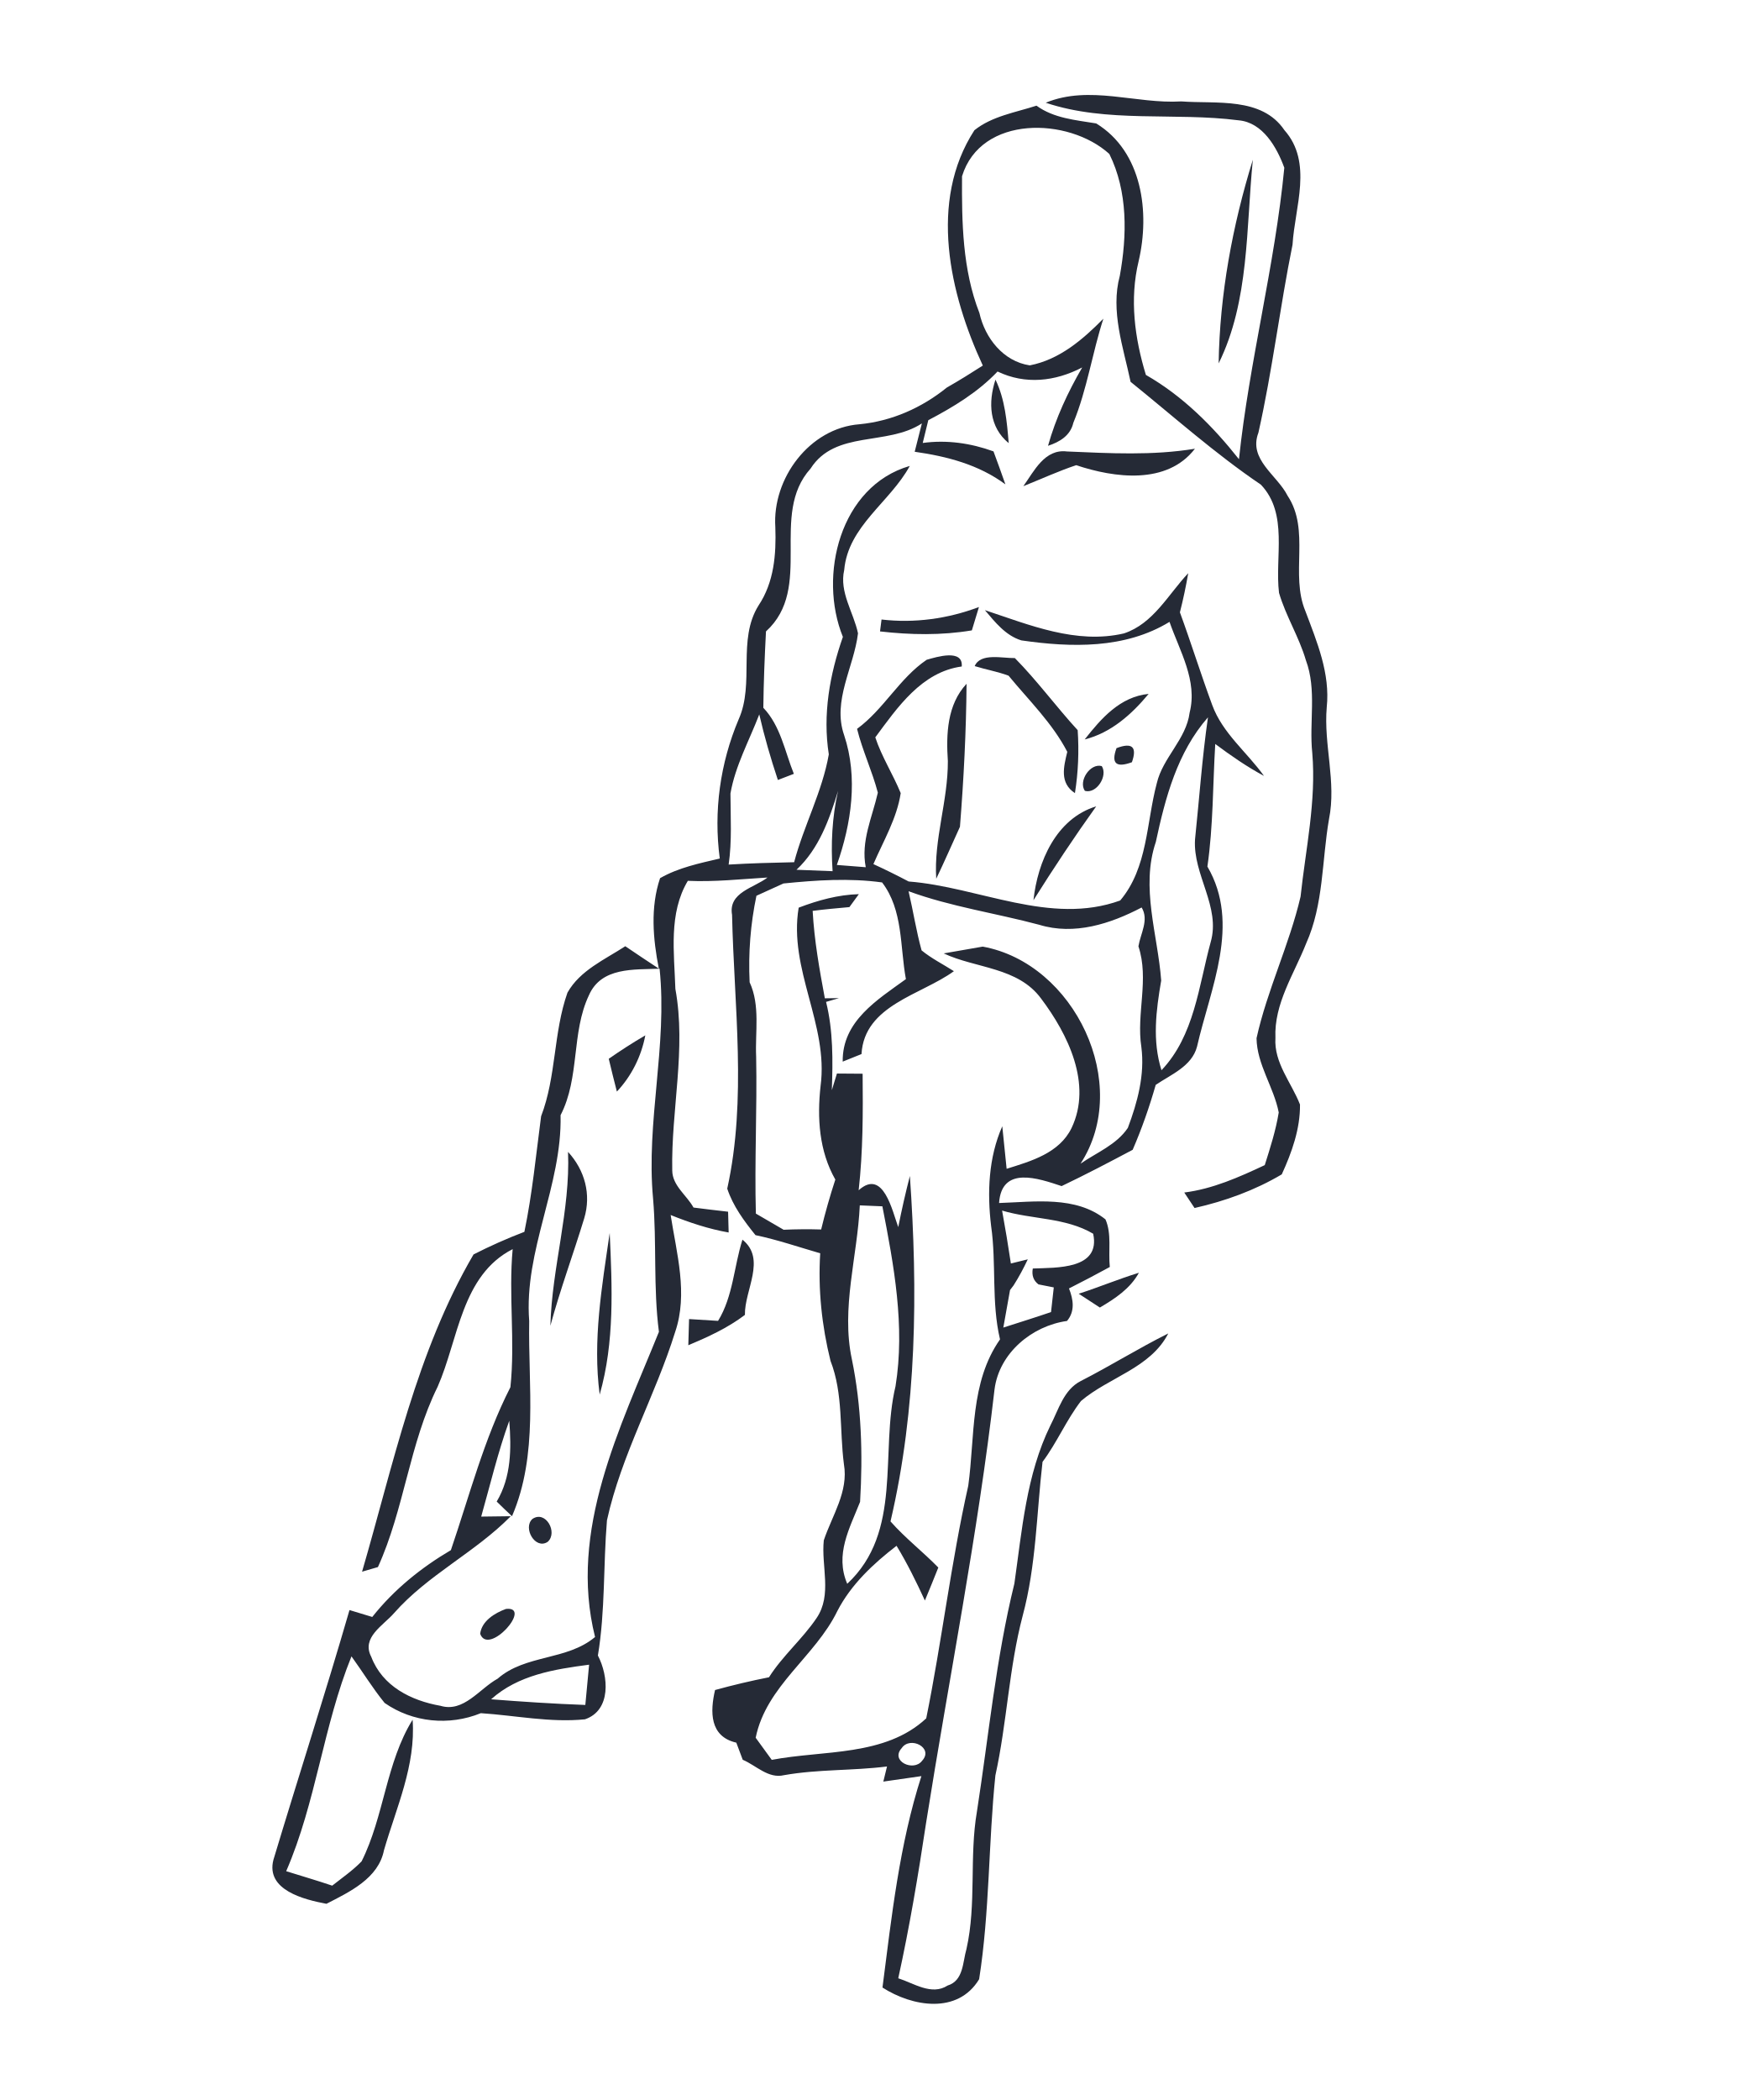
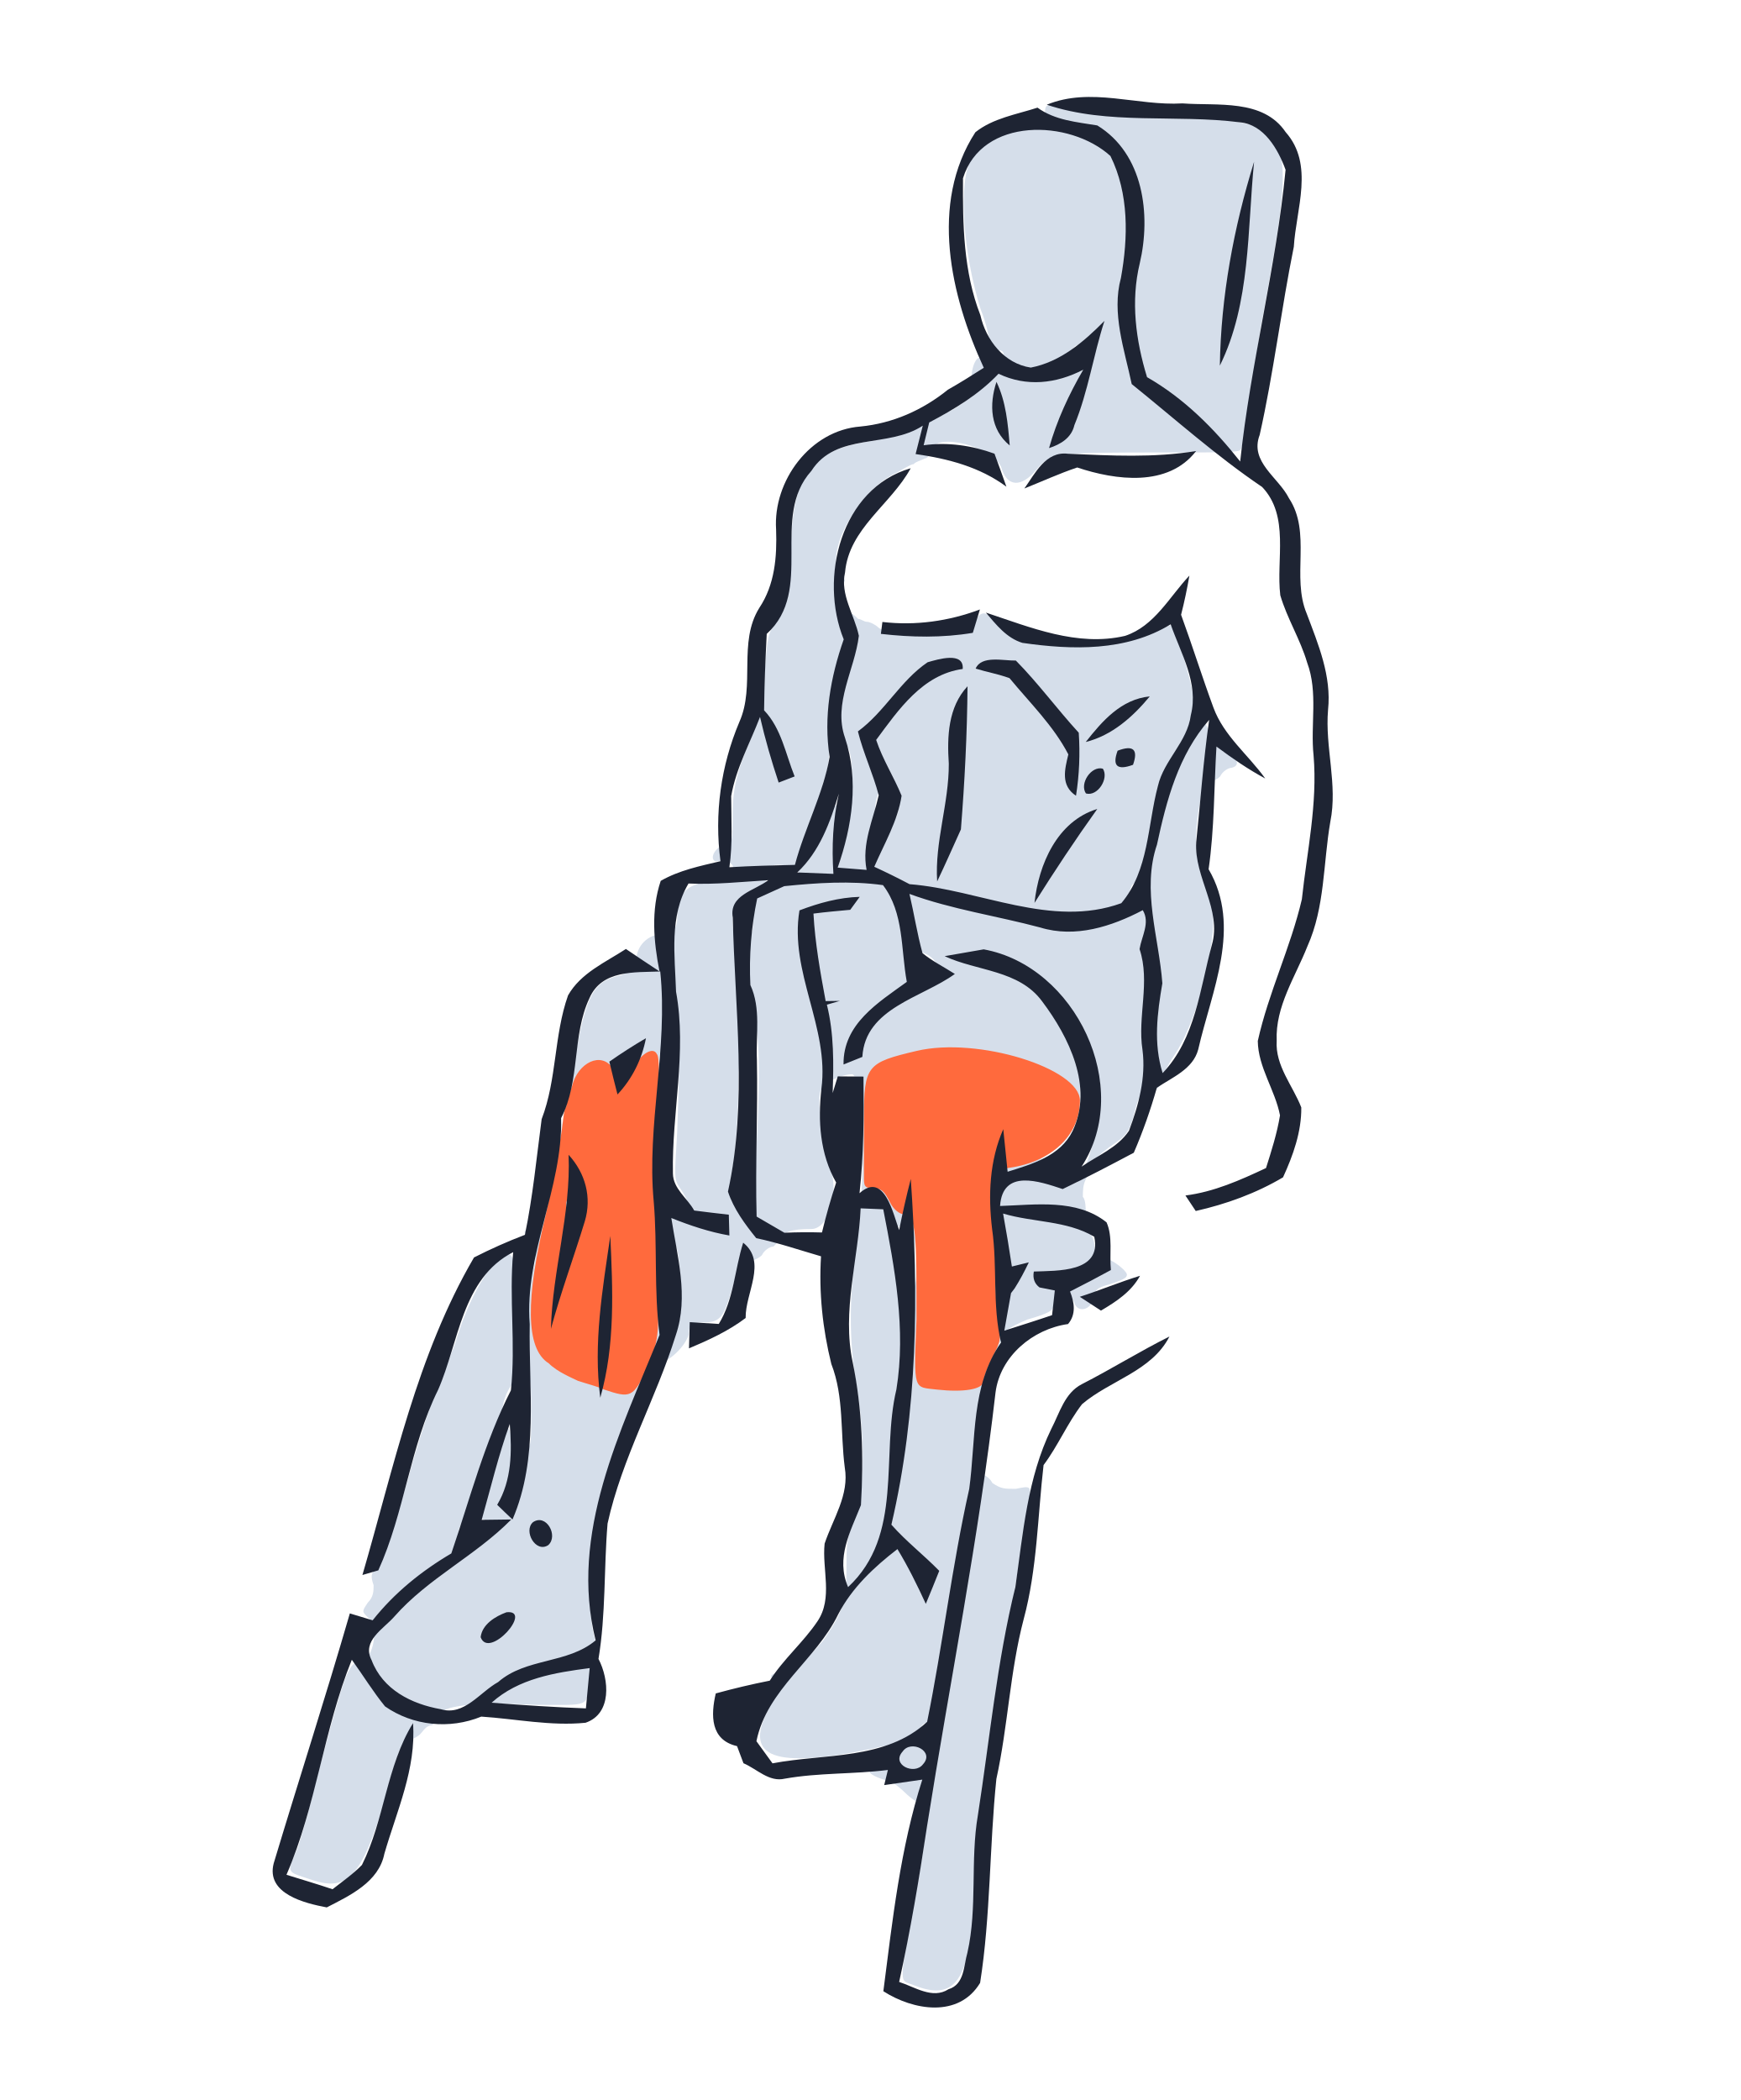
- <svg xmlns="http://www.w3.org/2000/svg" viewBox="8 11.2 184.1 222.2">
-   <g fill="#252A36">
-     <path d="M118.68 22.07c4.64-1.91 9.56.15 14.35-.14 3.7.28 8.51-.51 10.91 3.04 3.04 3.43 1.1 8.12.86 12.12-1.34 6.61-2.13 13.31-3.61 19.89-1.09 2.85 1.98 4.47 3.09 6.68 2.42 3.65.25 8.3 1.88 12.2 1.23 3.27 2.64 6.6 2.26 10.18-.34 3.96 1.04 7.89.24 11.83-.76 4.39-.56 9.02-2.42 13.16-1.28 3.24-3.41 6.37-3.25 9.99-.17 2.64 1.69 4.72 2.6 7.05.03 2.57-.87 5.08-1.93 7.39-2.85 1.69-6 2.83-9.23 3.56-.27-.41-.81-1.23-1.09-1.64 3.02-.38 5.79-1.62 8.52-2.9.58-1.83 1.17-3.67 1.48-5.57-.52-2.69-2.31-5.07-2.35-7.86 1.13-5.11 3.47-9.88 4.66-14.98.54-5.05 1.67-10.08 1.24-15.19-.35-3.27.5-6.68-.68-9.83-.72-2.46-2.12-4.66-2.84-7.12-.46-3.78 1.01-8.37-1.92-11.45-4.85-3.28-9.25-7.22-13.79-10.88-.77-3.65-2.15-7.49-1.14-11.22.77-4.26.86-8.92-1.11-12.89-4.31-3.91-13.6-4.14-15.59 2.36-.03 4.87.04 9.86 1.84 14.47.59 2.64 2.52 5.12 5.33 5.54 3.15-.61 5.61-2.73 7.79-4.94-1.18 3.64-1.72 7.47-3.18 11.02-.31 1.35-1.45 2.03-2.68 2.43.82-2.92 2.1-5.68 3.62-8.29-2.87 1.49-6.02 1.84-8.96.43-2.08 2.19-4.68 3.76-7.33 5.15-.2.8-.4 1.6-.59 2.41 2.55-.35 5.09.02 7.49.89.43 1.16.85 2.32 1.26 3.49-2.82-2.09-6.17-2.96-9.6-3.45l.76-3c-3.68 2.42-9.16.68-11.78 4.78-4.41 4.9.37 12.6-4.72 17.23-.14 2.69-.25 5.38-.28 8.08 1.83 1.92 2.27 4.61 3.23 6.99-.42.16-1.27.49-1.69.65-.76-2.28-1.43-4.59-1.97-6.94-1.06 2.77-2.54 5.43-3.05 8.37.01 2.51.17 5.02-.19 7.52 2.3-.14 4.61-.2 6.93-.25 1.02-3.86 2.98-7.47 3.67-11.41-.66-4.21.09-8.44 1.49-12.43-2.63-6.48-.31-15.95 7.08-18.09-2.08 3.83-6.53 6.36-6.94 11.01-.54 2.35.99 4.47 1.46 6.7-.43 3.59-2.74 7.13-1.47 10.77 1.5 4.49.77 9.36-.77 13.74l3.06.24c-.54-2.76.69-5.28 1.28-7.89-.6-2.29-1.63-4.45-2.2-6.75 2.83-2.07 4.49-5.36 7.37-7.31 1.08-.31 3.87-1.17 3.71.71-4.24.58-6.79 4.31-9.15 7.5.68 2.06 1.87 3.9 2.69 5.9-.4 2.66-1.83 5.06-2.89 7.51 1.26.58 2.5 1.19 3.73 1.84 7.45.58 15 4.69 22.39 2.01 2.93-3.47 2.76-8.23 3.87-12.39.63-2.73 3.12-4.66 3.48-7.49.86-3.38-1.06-6.52-2.13-9.6-4.71 2.88-10.41 2.72-15.68 1.96-1.67-.51-2.78-1.93-3.86-3.2 4.71 1.56 9.67 3.64 14.72 2.46 3.11-1.03 4.68-4.12 6.8-6.37-.24 1.39-.53 2.77-.88 4.14 1.19 3.25 2.22 6.56 3.42 9.81 1.09 2.98 3.68 4.99 5.48 7.5-1.81-.97-3.51-2.15-5.16-3.38-.26 4.33-.21 8.67-.83 12.97 3.56 6.09.31 12.87-1.1 19.06-.55 2.08-2.75 2.94-4.37 4.04-.67 2.34-1.47 4.63-2.44 6.87-2.49 1.32-4.98 2.63-7.52 3.84-2.47-.82-6.35-2.18-6.62 1.79 3.75-.12 8.1-.79 11.26 1.73.68 1.53.29 3.38.46 5.04-1.43.78-2.87 1.54-4.32 2.27.46 1.16.66 2.41-.21 3.44-3.72.52-7.18 3.4-7.67 7.24-1.77 15.38-4.82 30.56-7.24 45.84-.83 5.52-1.75 11.02-2.95 16.47 1.64.52 3.53 1.86 5.22.77 1.7-.52 1.59-2.47 2-3.87 1.08-4.79.28-9.74 1.11-14.56 1.25-8.04 2.01-16.18 3.96-24.1.81-5.65 1.26-11.52 3.81-16.73.87-1.67 1.4-3.77 3.21-4.7 3.13-1.6 6.12-3.47 9.27-5.04-1.89 3.68-6.27 4.62-9.24 7.15-1.55 2.01-2.54 4.4-4.07 6.44-.63 5.43-.67 10.97-2.1 16.28-1.46 5.54-1.66 11.31-2.89 16.9-.74 7.16-.6 14.45-1.72 21.56-2.26 3.74-7.07 2.91-10.23.88.97-7.51 1.79-15.13 4.12-22.37-1.35.2-2.69.39-4.03.58.1-.4.29-1.2.39-1.6-3.63.46-7.29.28-10.9.92-1.66.4-2.95-1.03-4.37-1.63l-.68-1.81c-2.84-.65-2.78-3.29-2.25-5.57 1.89-.52 3.79-.97 5.71-1.35 1.44-2.28 3.54-4.04 5.04-6.27 1.67-2.46.47-5.49.76-8.22.88-2.63 2.63-5.15 2.13-8.05-.48-3.65-.06-7.45-1.42-10.94-.92-3.7-1.33-7.56-1.09-11.38-2.28-.66-4.52-1.43-6.85-1.92-1.21-1.5-2.38-3.08-2.99-4.92 2.09-9.48.72-19.35.51-28.97-.42-2.39 2.34-2.85 3.75-3.95-2.81.17-5.62.48-8.43.35-2.06 3.45-1.44 7.61-1.32 11.43 1.17 6.39-.46 12.81-.33 19.23.02 1.61 1.54 2.61 2.25 3.91 1.22.16 2.44.3 3.66.44.02.55.05 1.65.06 2.2-2.11-.37-4.15-1.05-6.14-1.85.63 4.06 1.86 8.32.48 12.37-2.1 6.75-5.7 13-7.22 19.93-.4 4.76-.17 9.58-.96 14.31 1.14 2.18 1.43 5.8-1.37 6.75-3.68.37-7.36-.41-11.02-.65-3.36 1.37-7.22.98-10.18-1.08-1.28-1.57-2.33-3.3-3.51-4.93-2.99 7.37-3.74 15.42-6.91 22.73 1.62.51 3.25.98 4.87 1.53 1.05-.83 2.17-1.6 3.11-2.57 2.38-4.74 2.58-10.44 5.4-14.99.35 4.83-1.72 9.28-3.03 13.81-.59 2.99-3.64 4.41-6.09 5.67-2.34-.44-6.45-1.44-5.61-4.66 2.65-8.81 5.49-17.58 8.05-26.42.6.18 1.8.55 2.41.73 2.29-2.89 5.16-5.21 8.32-7.07 1.98-5.8 3.51-11.77 6.3-17.24.52-4.86-.21-9.75.24-14.61-5.44 2.78-5.73 9.55-7.94 14.56-3 6.06-3.53 12.94-6.32 19.08-.42.12-1.26.37-1.68.49 3.32-11.38 5.75-23.22 11.8-33.57 1.75-.89 3.54-1.69 5.38-2.39.84-4.04 1.23-8.15 1.77-12.23 1.62-4.22 1.29-8.84 2.79-13.08 1.33-2.36 3.94-3.49 6.12-4.91 1.18.8 2.36 1.59 3.55 2.37-.62-3.16-.91-6.47.13-9.57 1.95-1.12 4.16-1.57 6.32-2.08-.67-5 .04-10.1 2-14.73 1.71-3.82-.17-8.39 2.1-12.04 1.65-2.47 1.88-5.4 1.78-8.29-.34-5.14 3.61-10.49 8.91-10.89 3.42-.33 6.59-1.74 9.25-3.89 1.29-.73 2.55-1.52 3.8-2.32-3.51-7.57-5.77-17.38-.89-24.9 1.86-1.49 4.35-1.88 6.57-2.6 1.84 1.34 4.14 1.52 6.32 1.88 4.89 2.99 5.7 9.42 4.49 14.58-.97 4.01-.42 8.14.77 12.03 3.9 2.23 7.08 5.42 9.85 8.92 1.09-10.35 3.8-20.47 4.8-30.84-.79-2.16-2.28-4.8-4.84-5.02-6.75-.87-13.93.32-20.41-1.86m11.65 78.22c-1.63 4.81.21 9.8.57 14.66-.54 3.15-.96 6.36.03 9.49 3.48-3.66 3.93-8.88 5.2-13.53 1.1-3.76-1.89-7.15-1.65-10.89.45-4.31.75-8.63 1.37-12.92-3.25 3.71-4.51 8.49-5.52 13.19m-33.63-5.4c-.93 3.03-2.02 6.11-4.4 8.34.96.03 2.87.11 3.82.15-.19-2.85-.06-5.71.58-8.49m-5.78 9.79c-.95.44-1.9.87-2.86 1.3-.63 3-.87 6.08-.72 9.15 1.14 2.48.57 5.25.69 7.88.11 5.53-.18 11.07-.03 16.6l2.94 1.71c1.32-.06 2.65-.07 3.97-.03.43-1.78.93-3.54 1.5-5.28-1.72-3.02-1.94-6.53-1.56-9.91.86-6.5-3.41-12.32-2.32-18.86 2.05-.78 4.17-1.37 6.37-1.43-.25.34-.75 1.03-1 1.37-1.3.12-2.6.23-3.89.4.17 3.12.72 6.19 1.29 9.25.37 0 1.13-.01 1.5-.02l-1.37.4c.76 3.06.72 6.21.61 9.34l.54-1.76c.91 0 1.81.01 2.72.02.04 4.11.04 8.23-.42 12.33 2.62-2.36 3.57 2.25 4.19 3.9.36-1.82.77-3.62 1.23-5.41.85 12.18.75 24.6-2.05 36.55 1.55 1.76 3.42 3.2 5.06 4.88-.47 1.16-.93 2.34-1.42 3.49-.91-1.98-1.87-3.93-3-5.79-2.47 1.9-4.81 4.09-6.26 6.89-2.34 4.84-7.53 7.91-8.65 13.42.42.59 1.28 1.76 1.7 2.34 5.48-1.05 11.97-.32 16.35-4.39 1.66-8.18 2.62-16.47 4.45-24.62.72-5.22.17-10.93 3.36-15.48-.93-3.94-.37-8.01-.94-11.99-.43-3.55-.28-7.25 1.18-10.56.11 1.12.34 3.37.46 4.5 2.59-.81 5.57-1.65 6.87-4.31 2.22-4.65-.38-9.93-3.22-13.7-2.45-3.34-6.9-3.18-10.31-4.78l4.13-.72c9.72 1.77 15.83 14.56 10.35 22.97 1.7-1.18 3.81-2 5.01-3.79 1.02-2.71 1.81-5.62 1.43-8.55-.55-3.55.85-7.17-.31-10.66.22-1.36 1.14-2.79.34-4.11-3.3 1.73-7.13 2.97-10.84 1.83-4.6-1.23-9.35-1.91-13.83-3.55.49 2.08.81 4.2 1.38 6.26 1.05.86 2.28 1.47 3.42 2.2-3.46 2.52-9.48 3.58-9.78 8.77-.49.2-1.49.6-1.99.8-.06-4.29 3.67-6.54 6.69-8.73-.64-3.45-.28-7.3-2.52-10.23-3.47-.48-6.97-.24-10.44.11m-20.59 11.83c-1.88 3.97-.94 8.69-3 12.69.17 7.47-3.9 14.3-3.32 21.78-.12 6.89.99 14.13-1.82 20.65-.55-.51-1.09-1.03-1.62-1.55 1.55-2.6 1.56-5.63 1.33-8.55-1.2 3.32-2.01 6.75-2.97 10.14l3.13-.04c-3.78 3.84-8.79 6.2-12.36 10.26-1.13 1.3-3.48 2.57-2.41 4.61 1.18 3.12 4.21 4.64 7.33 5.19 2.46.74 4.12-1.81 6.05-2.87 2.94-2.58 7.33-1.9 10.31-4.41-2.83-11.3 2.65-22.11 6.76-32.29-.61-4.68-.22-9.41-.62-14.1-.76-8.13 1.54-16.18.69-24.32-2.72.11-6.17-.19-7.48 2.81M99 138.74c-.25 5.42-2 10.86-.84 16.28 1.02 4.95 1.17 10.06.87 15.09-1.11 2.81-2.69 5.57-1.36 8.67 5.91-5.51 3.44-13.9 5.11-20.9 1.03-6.35-.17-12.8-1.39-19.04-.8-.03-1.59-.07-2.39-.1m15.06.55c.34 1.86.65 3.73.93 5.6l1.79-.44c-.45.95-.94 1.87-1.5 2.75l-.38.5c-.18.99-.54 2.98-.71 3.97 1.68-.54 3.38-1.07 5.05-1.64.1-.87.19-1.74.29-2.61l-1.62-.32c-.53-.4-.73-.96-.6-1.68 2.48-.1 7.21.12 6.39-3.68-2.93-1.73-6.46-1.5-9.64-2.45M59.98 191c3.32.26 6.64.48 9.97.6l.4-4.26c-3.66.48-7.52 1.09-10.37 3.66m43.46 5.16c-1.26 1.39 1.26 2.54 2.15 1.35 1.28-1.38-1.27-2.65-2.15-1.35z" />
-     <path d="M136.98 49.65c.11-7.29 1.46-14.58 3.62-21.55-.72 7.19-.36 14.95-3.62 21.55zM113.36 51.37c1.01 2.09 1.21 4.43 1.4 6.72-2.07-1.69-2.19-4.31-1.4-6.72zM116.31 62.64c1.13-1.57 2.25-3.97 4.62-3.67 4.52.19 9.04.45 13.54-.29-2.96 3.84-8.5 3.1-12.57 1.74-1.91.64-3.73 1.48-5.59 2.22zM101.3 76.75c3.5.41 7.01-.08 10.31-1.32-.25.82-.5 1.64-.75 2.47-3.22.54-6.49.48-9.72.11l.16-1.26zM111.16 81.68c.61-1.43 2.95-.82 4.25-.85 2.35 2.38 4.37 5.14 6.65 7.63.15 2.22.06 4.45-.29 6.66-1.65-1.08-1.19-2.79-.81-4.37-1.58-3.04-4.06-5.44-6.22-8.06-1.17-.43-2.39-.64-3.58-1.01zM108.32 91.73c-.19-2.85-.08-5.97 1.98-8.18-.04 5.05-.3 10.09-.7 15.13-.83 1.83-1.64 3.68-2.51 5.5-.27-4.18 1.25-8.24 1.23-12.45zM122.8 89.44c1.75-2.22 3.74-4.52 6.77-4.82-1.79 2.16-3.98 4.12-6.77 4.82zM126.17 90.36c1.66-.63 2.2-.13 1.63 1.49-1.68.62-2.22.12-1.63-1.49zM122.82 94.88c-.71-1.03.56-2.96 1.79-2.62.67 1.03-.55 2.97-1.79 2.62zM117.38 106.45c.44-4.07 2.4-8.64 6.64-9.93-2.32 3.24-4.52 6.56-6.64 9.93zM72.43 123.23c1.26-.88 2.55-1.71 3.87-2.48-.43 2.23-1.45 4.29-3.01 5.95-.3-1.16-.59-2.32-.86-3.47zM68.12 133.08c1.77 1.93 2.48 4.49 1.71 7.04-1.16 3.8-2.54 7.52-3.58 11.36.17-6.2 2.12-12.18 1.87-18.4zM72.53 141.66c.26 5.71.53 11.53-1.06 17.1-.76-5.73.24-11.45 1.06-17.1zM86.58 142.37c2.56 2.05.21 5.32.26 7.96-1.82 1.38-3.9 2.33-5.99 3.21.03-.92.05-1.84.08-2.77.77.05 2.3.14 3.07.19 1.59-2.58 1.68-5.76 2.58-8.59zM122.17 148.09c2.14-.69 4.22-1.56 6.37-2.22-.93 1.69-2.52 2.73-4.13 3.68-.75-.48-1.5-.97-2.24-1.46zM64.35 171.92c1.4-.96 2.72 1.43 1.62 2.42-1.32.88-2.66-1.48-1.62-2.42zM61.55 181.44c2.88-.32-1.86 5.05-2.73 2.63.17-1.37 1.56-2.2 2.73-2.63z" />
+ <svg xmlns="http://www.w3.org/2000/svg" viewBox="8 11 184 222" class="ekd">
+   <g transform="translate(8 11) scale(0.30861)">
+     <path class="b" fill="#D5DEEA" d="M313 680C308 678 308 681 313 652C318 628 318 619 316 618C315 618 312 616 310 614C308 612 305 610 305 610C303 610 298 608 298 607C298 606 300 606 303 606C307 606 308 605 308 602C308 598 306 597 299 599C265 606 255 602 263 586C266 580 267 577 265 575C263 574 265 573 268 573C272 573 275 570 282 562C289 552 290 548 290 538C290 529 290 528 292 522C296 514 297 493 293 472C291 458 291 446 293 429C297 405 296 369 292 368C288 368 282 371 281 374C280 378 282 392 284 399C288 408 284 421 278 421C271 421 268 422 267 425C266 426 265 427 265 427C264 427 262 428 261 430C260 431 258 432 256 432C254 432 253 433 251 441C248 451 247 453 241 453C237 453 236 454 236 457C235 461 229 467 225 467C222 467 221 468 217 480C203 513 200 535 203 558C205 566 205 567 204 568C203 569 202 572 202 576C201 585 202 584 184 584C163 583 151 584 150 588C150 589 149 590 148 591C146 591 145 593 144 594C143 595 141 596 140 596C138 596 136 600 132 616C124 643 119 648 107 644C98 641 98 642 102 633C103 630 106 620 108 611C118 574 119 569 124 569C128 568 130 557 126 554C124 552 124 552 126 549C128 547 128 545 128 543C127 540 127 539 129 537C131 535 134 526 140 506C142 498 146 486 148 480C151 474 154 465 156 460C162 439 175 422 176 433C177 437 180 438 182 436C184 434 184 424 182 423C179 423 179 421 182 421C186 421 190 408 192 390C192 386 194 380 194 378C195 375 197 368 197 362C201 341 203 336 213 334C217 332 218 332 218 329C218 324 222 320 227 320C230 320 232 318 232 315C232 306 235 303 243 302C250 301 254 297 249 295C248 295 246 295 245 295C243 294 245 290 249 289C251 288 251 288 251 279C251 269 253 263 258 251C261 244 262 242 262 230C263 218 263 217 266 213C270 208 271 202 271 186C272 162 278 154 299 151C308 149 317 146 319 144C320 144 323 142 327 140C333 136 333 136 333 132C332 125 336 119 337 125C338 129 344 129 344 124C344 121 344 120 342 120C341 120 339 119 339 117C339 116 338 111 336 106C330 87 328 62 333 54C336 49 344 45 352 44C358 44 358 44 358 40C358 35 358 35 368 38C372 38 385 39 400 40C445 42 445 41 432 112C430 124 428 139 427 144C426 148 426 153 425 154C425 155 418 155 400 155C362 155 360 155 355 161C350 167 345 167 343 160C340 153 321 148 319 154C319 155 318 157 317 157C315 158 314 158 313 159C312 159 309 161 307 162C294 168 282 190 288 197C290 199 290 199 288 200C284 202 286 210 291 210C292 210 293 211 294 212C295 212 296 213 297 213C298 213 300 214 301 215C306 219 332 217 334 213C336 209 338 209 342 214C348 219 350 220 365 221C377 221 379 221 381 220C383 219 386 218 388 218C390 218 393 217 396 216C399 215 401 214 402 214C403 216 408 233 409 239C409 245 410 246 412 247C413 248 414 249 414 251C414 253 415 254 416 255C423 258 426 262 422 263C421 263 419 264 418 266C417 267 415 268 414 268C411 268 408 292 411 295C412 296 413 298 413 300C413 302 414 306 415 308C418 319 411 349 402 362C400 365 398 369 398 370C398 372 396 374 393 374C391 374 390 376 389 380C387 388 386 389 380 393C376 396 374 398 374 399C374 400 373 402 372 404C371 406 371 408 371 410C372 411 372 414 372 416C372 419 373 421 373 422C374 423 375 425 375 427C375 430 376 431 378 431C381 431 387 436 386 437C386 438 383 439 380 440C376 441 375 442 375 444C374 449 369 450 368 446C367 443 362 443 361 447C361 449 359 450 352 452C345 455 344 456 343 459C342 461 340 465 339 467C334 478 332 504 336 505C337 505 339 506 340 508C343 510 344 510 348 510C353 509 353 509 353 513C352 515 351 522 350 530C349 537 347 548 346 555C341 577 334 627 334 644C333 678 328 686 313 680ZM322 594C322 590 316 588 315 593C315 597 316 598 319 598C322 598 322 597 322 594ZM166 528C170 525 169 521 164 520C159 520 157 522 157 526C157 530 161 532 166 528ZM182 484C182 472 182 472 179 472C174 472 170 485 173 488C174 489 175 490 175 492C175 495 176 496 179 496C182 496 182 496 182 484ZM233 450C234 447 233 432 232 428C231 425 231 424 228 424C226 424 226 424 226 438C226 453 226 454 230 454C232 454 233 453 233 450ZM314 435C314 424 313 421 309 420C305 420 304 421 306 431C308 442 308 442 311 442C313 442 314 441 314 435ZM348 437C348 433 342 431 341 436C341 440 342 441 345 441C348 441 348 440 348 437ZM200 414C200 408 195 407 194 412C194 417 195 418 198 418C200 418 200 417 200 414ZM236 414C236 412 235 410 233 407C231 404 231 404 232 388C233 359 233 358 230 358C226 358 226 358 225 372C224 386 224 415 225 416C227 418 235 417 236 414ZM259 396C261 361 260 346 256 346C254 346 254 346 253 369C253 381 252 395 251 400C249 410 251 414 256 414C258 414 258 414 259 396ZM369 405C371 403 372 402 372 399C373 397 374 393 375 390C378 380 378 366 374 366C370 366 370 366 370 375C369 386 367 391 358 396C350 401 360 409 369 405ZM320 337C325 334 320 326 314 326C311 326 311 327 311 331C311 339 314 341 320 337ZM258 316C258 309 252 308 251 314C251 320 251 321 255 321C257 321 258 320 258 316ZM394 307C394 302 392 300 388 303C387 304 386 310 388 311C390 314 394 311 394 307ZM274 300C274 296 263 295 262 298C261 302 263 303 268 303C273 303 274 302 274 300ZM307 280C309 276 308 268 305 268C301 268 299 276 300 281C301 283 306 282 307 280ZM292 268C292 258 291 254 287 254C285 254 284 255 284 259C284 261 283 266 282 268C281 275 282 276 287 276C292 276 292 276 292 268ZM374 122C374 118 368 116 367 121C367 125 368 126 371 126C374 126 374 125 374 122Z" />
+     <path class="m m-quads" fill="#FF6A3D" d="M207 476C205 475 201 474 198 473C196 472 191 470 188 467C180 462 180 445 187 416C189 407 191 395 192 390C193 385 193 380 194 379C194 378 195 375 196 372C198 364 206 360 210 366C212 369 215 369 218 364C221 360 224 359 225 361C226 362 226 369 225 378C224 391 224 402 225 426C226 458 226 458 222 468C217 479 216 479 207 476ZM321 476C313 475 313 477 314 452C314 423 314 417 310 416C308 416 306 414 305 412C303 408 302 407 299 407C296 407 296 406 296 403C296 401 296 393 296 383C296 365 297 364 314 360C335 355 370 366 370 377C370 389 360 398 346 400C340 401 340 401 341 423C341 435 341 448 342 452C343 459 343 459 340 465C338 469 337 472 337 473C337 476 330 477 321 476ZM200 414C200 408 195 407 194 412C194 417 195 418 198 418C200 418 200 417 200 414Z" />
+   </g>
+   <g class="l">
+     <g fill="#1E2433">
+       <path d="M118.68 22.07c4.64-1.91 9.56.15 14.35-.14 3.7.28 8.51-.51 10.91 3.04 3.04 3.43 1.1 8.12.86 12.12-1.34 6.61-2.13 13.31-3.61 19.89-1.09 2.85 1.98 4.47 3.09 6.68 2.42 3.65.25 8.3 1.88 12.2 1.23 3.27 2.64 6.6 2.26 10.18-.34 3.96 1.04 7.89.24 11.83-.76 4.39-.56 9.02-2.42 13.16-1.28 3.24-3.41 6.37-3.25 9.99-.17 2.64 1.69 4.72 2.6 7.05.03 2.57-.87 5.08-1.93 7.39-2.85 1.69-6 2.83-9.23 3.56-.27-.41-.81-1.23-1.09-1.64 3.02-.38 5.79-1.62 8.52-2.9.58-1.83 1.17-3.67 1.48-5.57-.52-2.69-2.31-5.07-2.35-7.86 1.13-5.11 3.47-9.88 4.66-14.98.54-5.05 1.67-10.08 1.24-15.19-.35-3.27.5-6.68-.68-9.83-.72-2.46-2.12-4.66-2.84-7.12-.46-3.78 1.01-8.37-1.92-11.45-4.85-3.28-9.25-7.22-13.79-10.88-.77-3.65-2.15-7.49-1.14-11.22.77-4.26.86-8.92-1.11-12.89-4.31-3.91-13.6-4.14-15.59 2.36-.03 4.87.04 9.86 1.84 14.47.59 2.64 2.52 5.12 5.33 5.54 3.15-.61 5.61-2.73 7.79-4.94-1.18 3.64-1.72 7.47-3.18 11.02-.31 1.35-1.45 2.03-2.68 2.43.82-2.92 2.1-5.68 3.62-8.29-2.87 1.49-6.02 1.84-8.96.43-2.08 2.19-4.68 3.76-7.33 5.15-.2.8-.4 1.6-.59 2.41 2.55-.35 5.09.02 7.49.89.43 1.16.85 2.32 1.26 3.49-2.82-2.09-6.17-2.96-9.6-3.45l.76-3c-3.68 2.42-9.16.68-11.78 4.78-4.41 4.9.37 12.6-4.72 17.23-.14 2.69-.25 5.38-.28 8.08 1.83 1.92 2.27 4.61 3.23 6.99-.42.16-1.27.49-1.69.65-.76-2.28-1.43-4.59-1.97-6.94-1.06 2.77-2.54 5.43-3.05 8.37.01 2.51.17 5.02-.19 7.52 2.3-.14 4.61-.2 6.93-.25 1.02-3.86 2.98-7.47 3.67-11.41-.66-4.21.09-8.44 1.49-12.43-2.63-6.48-.31-15.95 7.08-18.09-2.08 3.83-6.53 6.36-6.94 11.01-.54 2.35.99 4.47 1.46 6.7-.43 3.59-2.74 7.13-1.47 10.77 1.5 4.49.77 9.36-.77 13.74l3.06.24c-.54-2.76.69-5.28 1.28-7.89-.6-2.29-1.63-4.45-2.2-6.75 2.83-2.07 4.49-5.36 7.37-7.31 1.08-.31 3.87-1.17 3.71.71-4.24.58-6.79 4.31-9.15 7.5.68 2.06 1.87 3.9 2.69 5.9-.4 2.66-1.83 5.06-2.89 7.51 1.26.58 2.5 1.19 3.73 1.84 7.45.58 15 4.69 22.39 2.01 2.93-3.47 2.76-8.23 3.87-12.39.63-2.73 3.12-4.66 3.48-7.49.86-3.38-1.06-6.52-2.13-9.6-4.71 2.88-10.41 2.72-15.68 1.96-1.67-.51-2.78-1.93-3.86-3.2 4.71 1.56 9.67 3.64 14.72 2.46 3.11-1.03 4.68-4.12 6.8-6.37-.24 1.39-.53 2.77-.88 4.14 1.19 3.25 2.22 6.56 3.42 9.81 1.09 2.98 3.68 4.99 5.48 7.5-1.81-.97-3.51-2.15-5.16-3.38-.26 4.33-.21 8.67-.83 12.97 3.56 6.09.31 12.87-1.1 19.06-.55 2.08-2.75 2.94-4.37 4.04-.67 2.34-1.47 4.63-2.44 6.87-2.49 1.32-4.98 2.63-7.52 3.84-2.47-.82-6.35-2.18-6.62 1.79 3.75-.12 8.1-.79 11.26 1.73.68 1.53.29 3.38.46 5.04-1.43.78-2.87 1.54-4.32 2.27.46 1.16.66 2.41-.21 3.44-3.72.52-7.18 3.4-7.67 7.24-1.77 15.38-4.82 30.56-7.24 45.84-.83 5.52-1.75 11.02-2.95 16.47 1.64.52 3.53 1.86 5.22.77 1.7-.52 1.59-2.47 2-3.87 1.08-4.79.28-9.74 1.11-14.56 1.25-8.04 2.01-16.18 3.96-24.1.81-5.65 1.26-11.52 3.81-16.73.87-1.67 1.4-3.77 3.21-4.7 3.13-1.6 6.12-3.47 9.27-5.04-1.89 3.68-6.27 4.62-9.24 7.15-1.55 2.01-2.54 4.4-4.07 6.44-.63 5.43-.67 10.97-2.1 16.28-1.46 5.54-1.66 11.31-2.89 16.9-.74 7.16-.6 14.45-1.72 21.56-2.26 3.74-7.07 2.91-10.23.88.97-7.51 1.79-15.13 4.12-22.37-1.35.2-2.69.39-4.03.58.1-.4.29-1.2.39-1.6-3.63.46-7.29.28-10.9.92-1.66.4-2.95-1.03-4.37-1.63l-.68-1.81c-2.84-.65-2.78-3.29-2.25-5.57 1.89-.52 3.79-.97 5.71-1.35 1.44-2.28 3.54-4.04 5.04-6.27 1.67-2.46.47-5.49.76-8.22.88-2.63 2.63-5.15 2.13-8.05-.48-3.65-.06-7.45-1.42-10.94-.92-3.7-1.33-7.56-1.09-11.38-2.28-.66-4.52-1.43-6.85-1.92-1.21-1.5-2.38-3.08-2.99-4.92 2.09-9.48.72-19.35.51-28.97-.42-2.39 2.34-2.85 3.75-3.95-2.81.17-5.62.48-8.43.35-2.06 3.45-1.44 7.61-1.32 11.43 1.17 6.39-.46 12.81-.33 19.23.02 1.61 1.54 2.61 2.25 3.91 1.22.16 2.44.3 3.66.44.02.55.05 1.65.06 2.2-2.11-.37-4.15-1.05-6.14-1.85.63 4.06 1.86 8.32.48 12.37-2.1 6.75-5.7 13-7.22 19.93-.4 4.76-.17 9.58-.96 14.31 1.14 2.18 1.43 5.8-1.37 6.75-3.68.37-7.36-.41-11.02-.65-3.36 1.37-7.22.98-10.18-1.08-1.28-1.57-2.33-3.3-3.51-4.93-2.99 7.37-3.74 15.42-6.91 22.73 1.62.51 3.25.98 4.87 1.53 1.05-.83 2.17-1.6 3.11-2.57 2.38-4.74 2.58-10.44 5.4-14.99.35 4.83-1.72 9.28-3.03 13.81-.59 2.99-3.64 4.41-6.09 5.67-2.34-.44-6.45-1.44-5.61-4.66 2.65-8.81 5.49-17.58 8.05-26.42.6.18 1.8.55 2.41.73 2.29-2.89 5.16-5.21 8.32-7.07 1.98-5.8 3.51-11.77 6.3-17.24.52-4.86-.21-9.75.24-14.61-5.44 2.78-5.73 9.55-7.94 14.56-3 6.06-3.53 12.94-6.32 19.08-.42.12-1.26.37-1.68.49 3.32-11.38 5.75-23.22 11.8-33.57 1.75-.89 3.54-1.69 5.38-2.39.84-4.04 1.23-8.15 1.77-12.23 1.62-4.22 1.29-8.84 2.79-13.08 1.33-2.36 3.94-3.49 6.12-4.91 1.18.8 2.36 1.59 3.55 2.37-.62-3.16-.91-6.47.13-9.57 1.95-1.12 4.16-1.57 6.32-2.08-.67-5 .04-10.1 2-14.73 1.71-3.82-.17-8.39 2.1-12.04 1.65-2.47 1.88-5.4 1.78-8.29-.34-5.14 3.61-10.49 8.91-10.89 3.42-.33 6.59-1.74 9.25-3.89 1.29-.73 2.55-1.52 3.8-2.32-3.51-7.57-5.77-17.38-.89-24.9 1.86-1.49 4.35-1.88 6.57-2.6 1.84 1.34 4.14 1.52 6.32 1.88 4.89 2.99 5.7 9.42 4.49 14.58-.97 4.01-.42 8.14.77 12.03 3.9 2.23 7.08 5.42 9.85 8.92 1.09-10.35 3.8-20.47 4.8-30.84-.79-2.16-2.28-4.8-4.84-5.02-6.75-.87-13.93.32-20.41-1.86m11.65 78.22c-1.63 4.81.21 9.8.57 14.66-.54 3.15-.96 6.36.03 9.49 3.48-3.66 3.93-8.88 5.2-13.53 1.1-3.76-1.89-7.15-1.65-10.89.45-4.31.75-8.63 1.37-12.92-3.25 3.71-4.51 8.49-5.52 13.19m-33.63-5.4c-.93 3.03-2.02 6.11-4.4 8.34.96.03 2.87.11 3.82.15-.19-2.85-.06-5.71.58-8.49m-5.78 9.79c-.95.44-1.9.87-2.86 1.3-.63 3-.87 6.08-.72 9.15 1.14 2.48.57 5.25.69 7.88.11 5.53-.18 11.07-.03 16.6l2.94 1.71c1.32-.06 2.65-.07 3.97-.03.43-1.78.93-3.54 1.5-5.28-1.72-3.02-1.94-6.53-1.56-9.91.86-6.5-3.41-12.32-2.32-18.86 2.05-.78 4.17-1.37 6.37-1.43-.25.34-.75 1.03-1 1.37-1.3.12-2.6.23-3.89.4.17 3.12.72 6.19 1.29 9.25.37 0 1.13-.01 1.5-.02l-1.37.4c.76 3.06.72 6.21.61 9.34l.54-1.76c.91 0 1.81.01 2.72.02.04 4.11.04 8.23-.42 12.33 2.62-2.36 3.57 2.25 4.19 3.9.36-1.82.77-3.62 1.23-5.41.85 12.18.75 24.6-2.05 36.55 1.55 1.76 3.42 3.2 5.06 4.88-.47 1.16-.93 2.34-1.42 3.49-.91-1.98-1.87-3.93-3-5.79-2.47 1.9-4.81 4.09-6.26 6.89-2.34 4.84-7.53 7.91-8.65 13.42.42.59 1.28 1.76 1.7 2.34 5.48-1.05 11.97-.32 16.35-4.39 1.66-8.18 2.62-16.47 4.45-24.62.72-5.22.17-10.93 3.36-15.48-.93-3.94-.37-8.01-.94-11.99-.43-3.55-.28-7.25 1.18-10.56.11 1.12.34 3.37.46 4.5 2.59-.81 5.57-1.65 6.87-4.31 2.22-4.65-.38-9.93-3.22-13.7-2.45-3.34-6.9-3.18-10.31-4.78l4.13-.72c9.72 1.77 15.83 14.56 10.35 22.97 1.7-1.18 3.81-2 5.01-3.79 1.02-2.71 1.81-5.62 1.43-8.55-.55-3.55.85-7.17-.31-10.66.22-1.36 1.14-2.79.34-4.11-3.3 1.73-7.13 2.97-10.84 1.83-4.6-1.23-9.35-1.91-13.83-3.55.49 2.08.81 4.2 1.38 6.26 1.05.86 2.28 1.47 3.42 2.2-3.46 2.52-9.48 3.58-9.78 8.77-.49.2-1.49.6-1.99.8-.06-4.29 3.67-6.54 6.69-8.73-.64-3.45-.28-7.3-2.52-10.23-3.47-.48-6.97-.24-10.44.11m-20.59 11.83c-1.88 3.97-.94 8.69-3 12.69.17 7.47-3.9 14.3-3.32 21.78-.12 6.89.99 14.13-1.82 20.65-.55-.51-1.09-1.03-1.62-1.55 1.55-2.6 1.56-5.63 1.33-8.55-1.2 3.32-2.01 6.75-2.97 10.14l3.13-.04c-3.78 3.84-8.79 6.2-12.36 10.26-1.13 1.3-3.48 2.57-2.41 4.61 1.18 3.12 4.21 4.64 7.33 5.19 2.46.74 4.12-1.81 6.05-2.87 2.94-2.58 7.33-1.9 10.31-4.41-2.83-11.3 2.65-22.11 6.76-32.29-.61-4.68-.22-9.41-.62-14.1-.76-8.13 1.54-16.18.69-24.32-2.72.11-6.17-.19-7.48 2.81M99 138.74c-.25 5.42-2 10.86-.84 16.28 1.02 4.95 1.17 10.06.87 15.09-1.11 2.81-2.69 5.57-1.36 8.67 5.91-5.51 3.44-13.9 5.11-20.9 1.03-6.35-.17-12.8-1.39-19.04-.8-.03-1.59-.07-2.39-.1m15.06.55c.34 1.86.65 3.73.93 5.6l1.79-.44c-.45.95-.94 1.87-1.5 2.75l-.38.5c-.18.99-.54 2.98-.71 3.97 1.68-.54 3.38-1.07 5.05-1.64.1-.87.19-1.74.29-2.61l-1.62-.32c-.53-.4-.73-.96-.6-1.68 2.48-.1 7.21.12 6.39-3.68-2.93-1.73-6.46-1.5-9.64-2.45M59.98 191c3.32.26 6.64.48 9.97.6l.4-4.26c-3.66.48-7.52 1.09-10.37 3.66m43.46 5.16c-1.26 1.39 1.26 2.54 2.15 1.35 1.28-1.38-1.27-2.65-2.15-1.35z" />
+       <path d="M136.98 49.65c.11-7.29 1.46-14.58 3.62-21.55-.72 7.19-.36 14.95-3.62 21.55zM113.36 51.37c1.01 2.09 1.21 4.43 1.4 6.72-2.07-1.69-2.19-4.31-1.4-6.72zM116.31 62.64c1.13-1.57 2.25-3.97 4.62-3.67 4.52.19 9.04.45 13.54-.29-2.96 3.84-8.5 3.1-12.57 1.74-1.91.64-3.73 1.48-5.59 2.22zM101.3 76.75c3.5.41 7.01-.08 10.31-1.32-.25.82-.5 1.64-.75 2.47-3.22.54-6.49.48-9.72.11l.16-1.26zM111.16 81.68c.61-1.43 2.95-.82 4.25-.85 2.35 2.38 4.37 5.14 6.65 7.63.15 2.22.06 4.45-.29 6.66-1.65-1.08-1.19-2.79-.81-4.37-1.58-3.04-4.06-5.44-6.22-8.06-1.17-.43-2.39-.64-3.58-1.01zM108.32 91.73c-.19-2.85-.08-5.97 1.98-8.18-.04 5.05-.3 10.09-.7 15.13-.83 1.83-1.64 3.68-2.51 5.5-.27-4.18 1.25-8.24 1.23-12.45zM122.8 89.44c1.75-2.22 3.74-4.52 6.77-4.82-1.79 2.16-3.98 4.12-6.77 4.82zM126.17 90.36c1.66-.63 2.2-.13 1.63 1.49-1.68.62-2.22.12-1.63-1.49zM122.82 94.88c-.71-1.03.56-2.96 1.79-2.62.67 1.03-.55 2.97-1.79 2.62zM117.38 106.45c.44-4.07 2.4-8.64 6.64-9.93-2.32 3.24-4.52 6.56-6.64 9.93zM72.43 123.23c1.26-.88 2.55-1.71 3.87-2.48-.43 2.23-1.45 4.29-3.01 5.95-.3-1.16-.59-2.32-.86-3.47zM68.12 133.08c1.77 1.93 2.48 4.49 1.71 7.04-1.16 3.8-2.54 7.52-3.58 11.36.17-6.2 2.12-12.18 1.87-18.4zM72.53 141.66c.26 5.71.53 11.53-1.06 17.1-.76-5.73.24-11.45 1.06-17.1zM86.58 142.37c2.56 2.05.21 5.32.26 7.96-1.82 1.38-3.9 2.33-5.99 3.21.03-.92.05-1.84.08-2.77.77.05 2.3.14 3.07.19 1.59-2.58 1.68-5.76 2.58-8.59zM122.17 148.09c2.14-.69 4.22-1.56 6.37-2.22-.93 1.69-2.52 2.73-4.13 3.68-.75-.48-1.5-.97-2.24-1.46zM64.35 171.92c1.4-.96 2.72 1.43 1.62 2.42-1.32.88-2.66-1.48-1.62-2.42zM61.55 181.44c2.88-.32-1.86 5.05-2.73 2.63.17-1.37 1.56-2.2 2.73-2.63z" />
+     </g>
  </g>
</svg>
